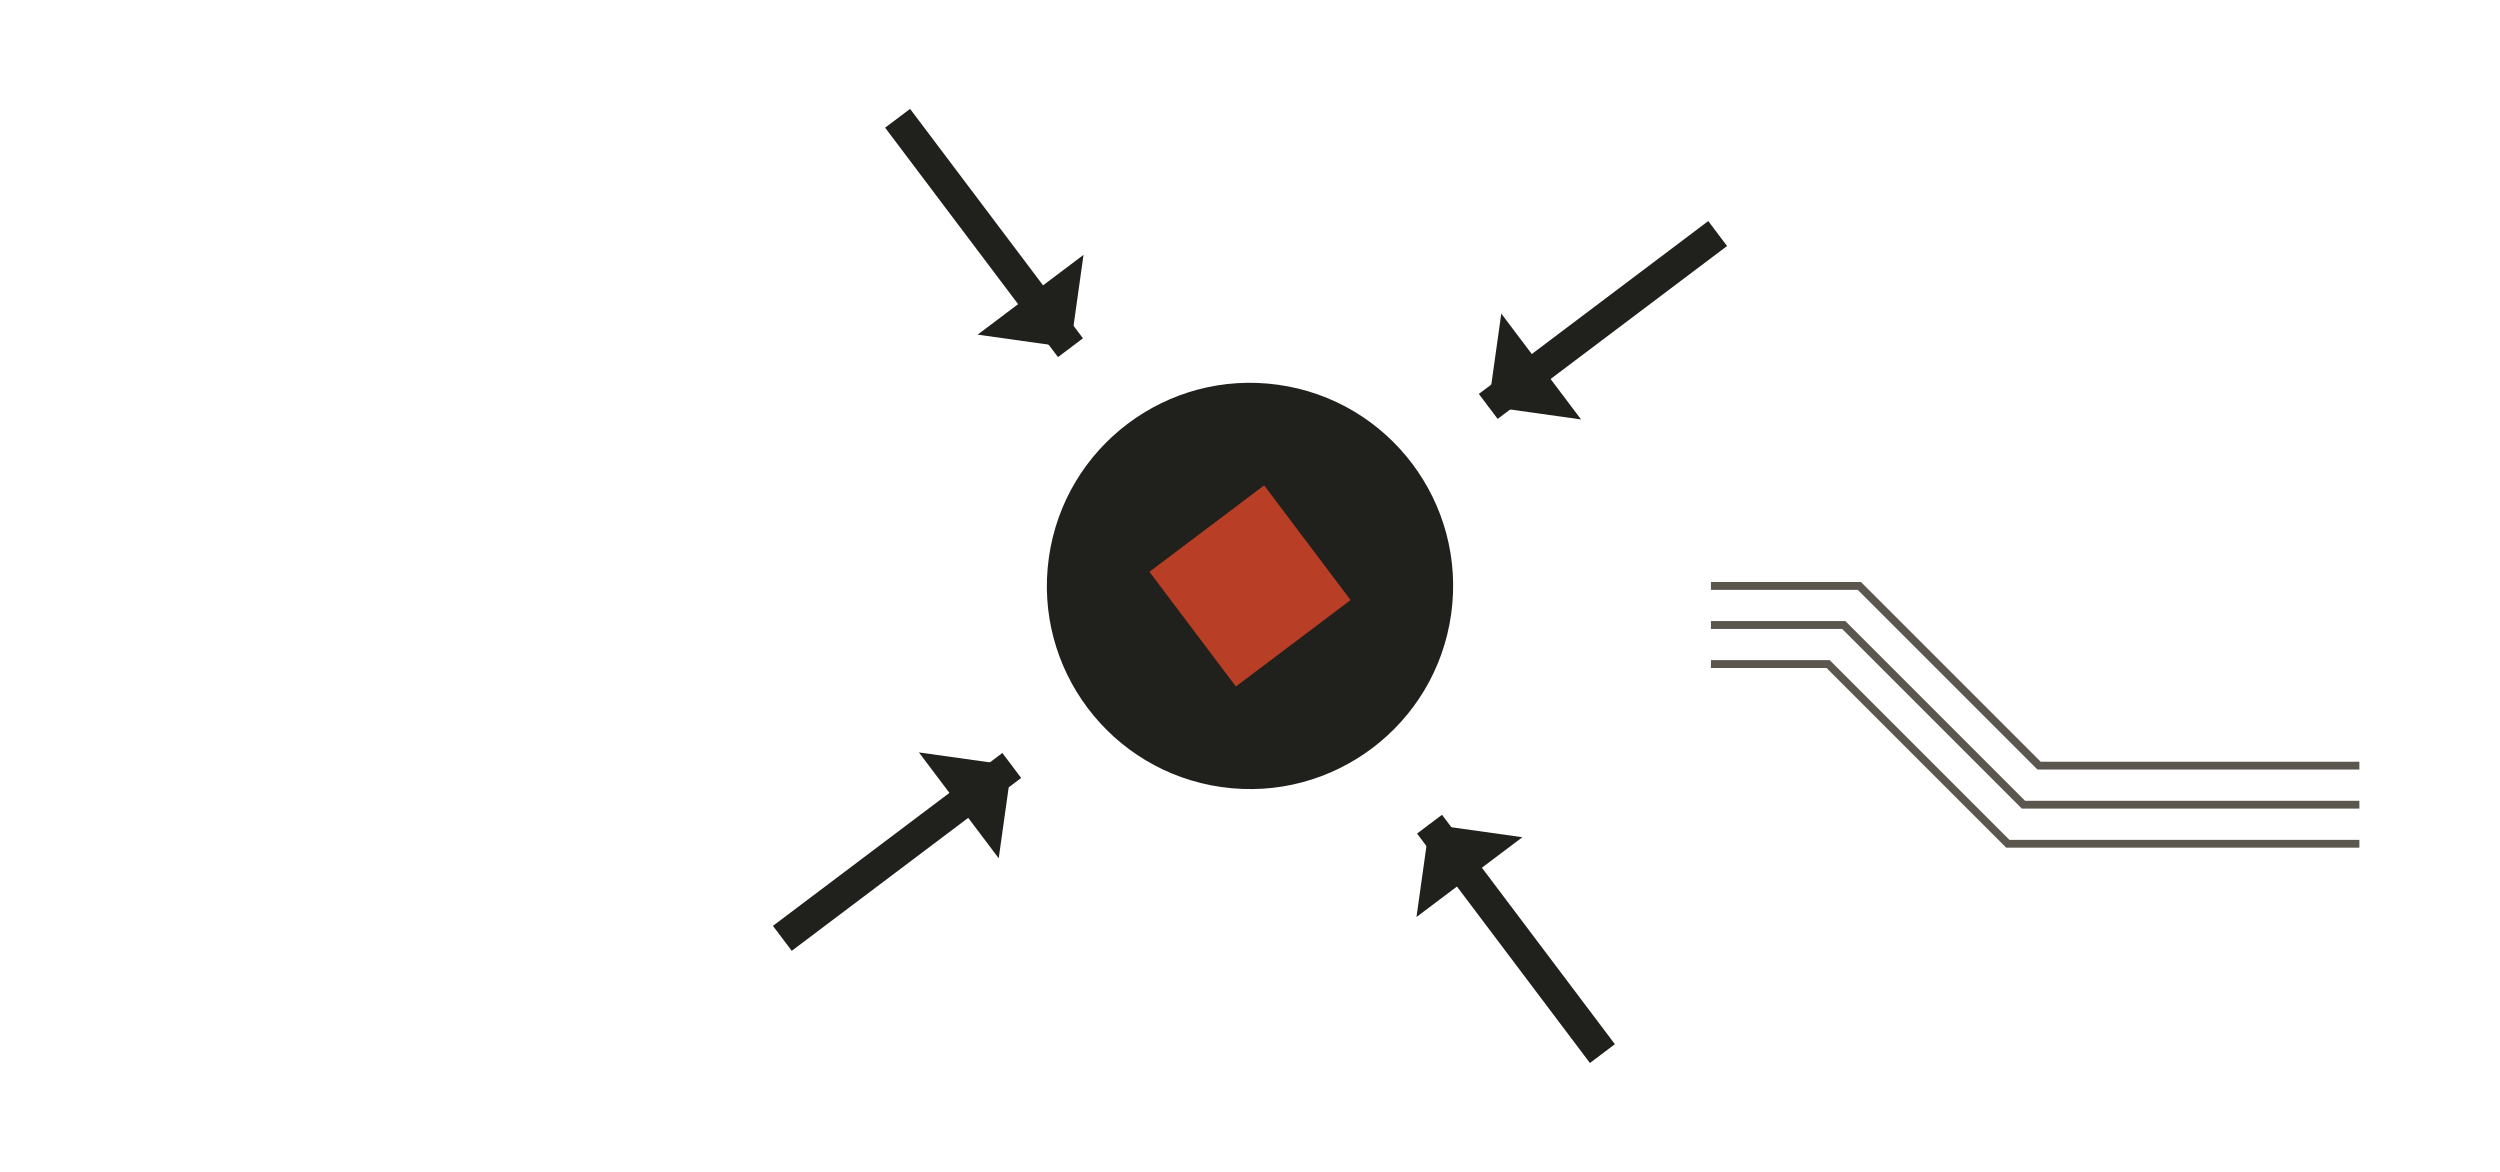
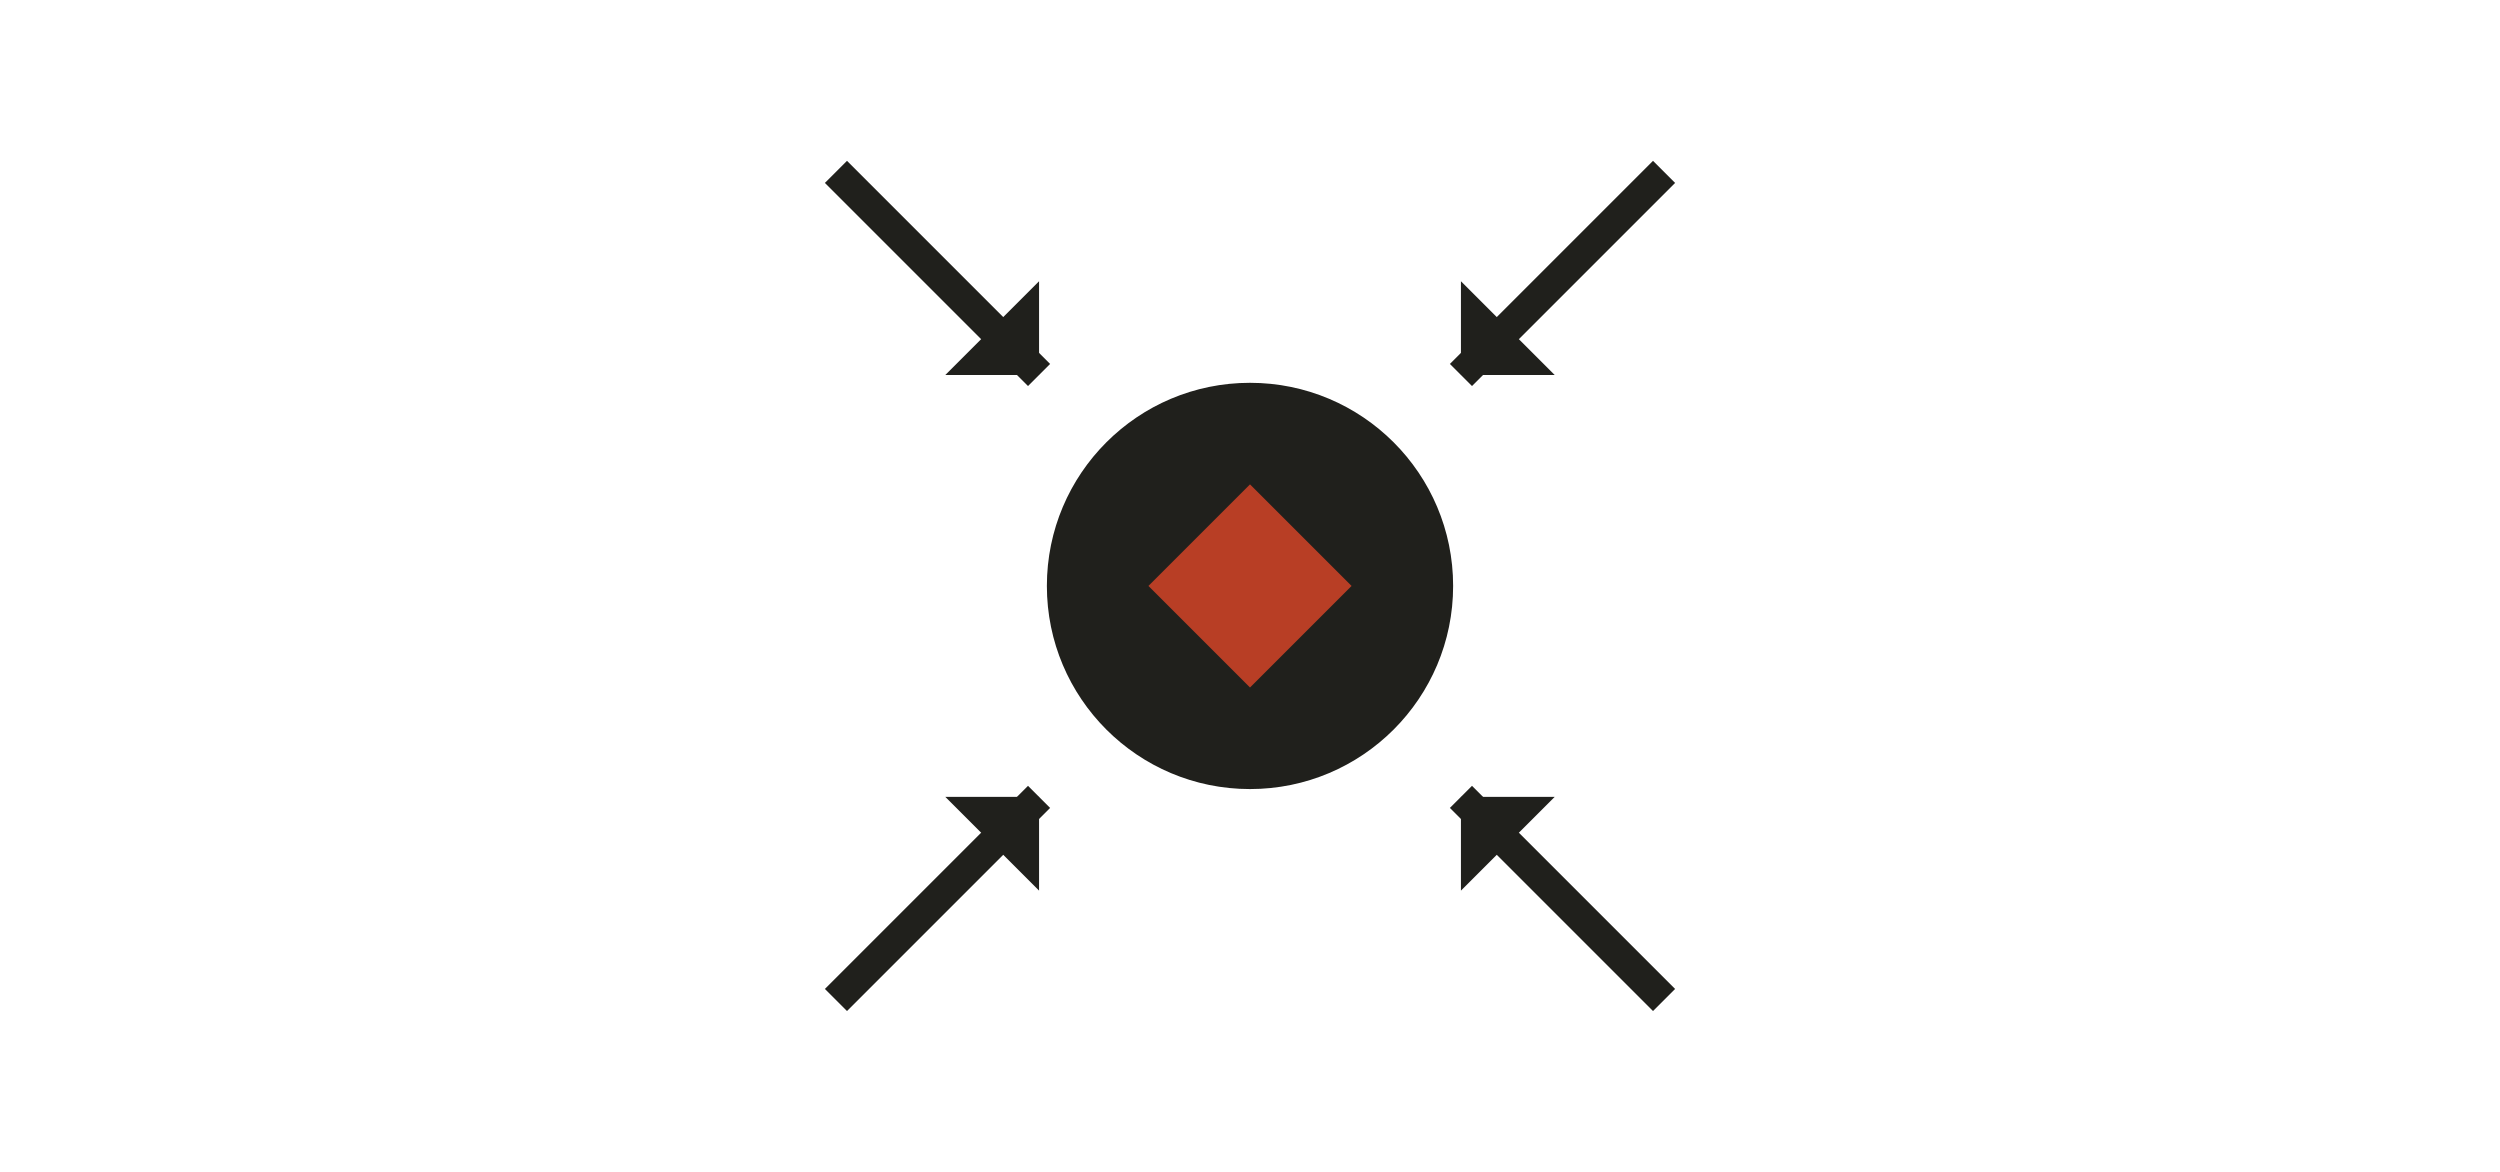
<svg xmlns="http://www.w3.org/2000/svg" width="320" height="150" viewBox="0 0 320 150">
-   <g fill="none" stroke="#5b574f" stroke-width="1">
-     <path d="M219 75H238L261 98H302M219 80H236L259 103H302M219 85H234L257 108H302" />
-   </g>
-   <g transform="rotate(8 160 75)">
-     <circle cx="160" cy="75" r="26" fill="#20201c" />
-     <path fill="#b83e25" d="M160 62L173 75 160 88 147 75Z" />
-     <path fill="none" stroke="#20201c" stroke-width="4" d="M107 22L133 48M187 102L213 128M107 128L133 102M187 48L213 22" />
-     <path fill="#20201c" d="M121 48H133V36ZM187 36V48H199ZM121 102H133V114ZM187 114V102H199Z" />
-   </g>
+   <circle cx="160" cy="75" r="26" fill="#20201c" />
+   <path fill="#b83e25" d="M160 62L173 75 160 88 147 75Z" />
+   <path fill="none" stroke="#20201c" stroke-width="4" d="M107 22L133 48M187 102L213 128M107 128L133 102M187 48L213 22" />
+   <path fill="#20201c" d="M121 48H133V36ZM187 36V48H199ZM121 102H133V114ZM187 114V102H199Z" />
</svg>
